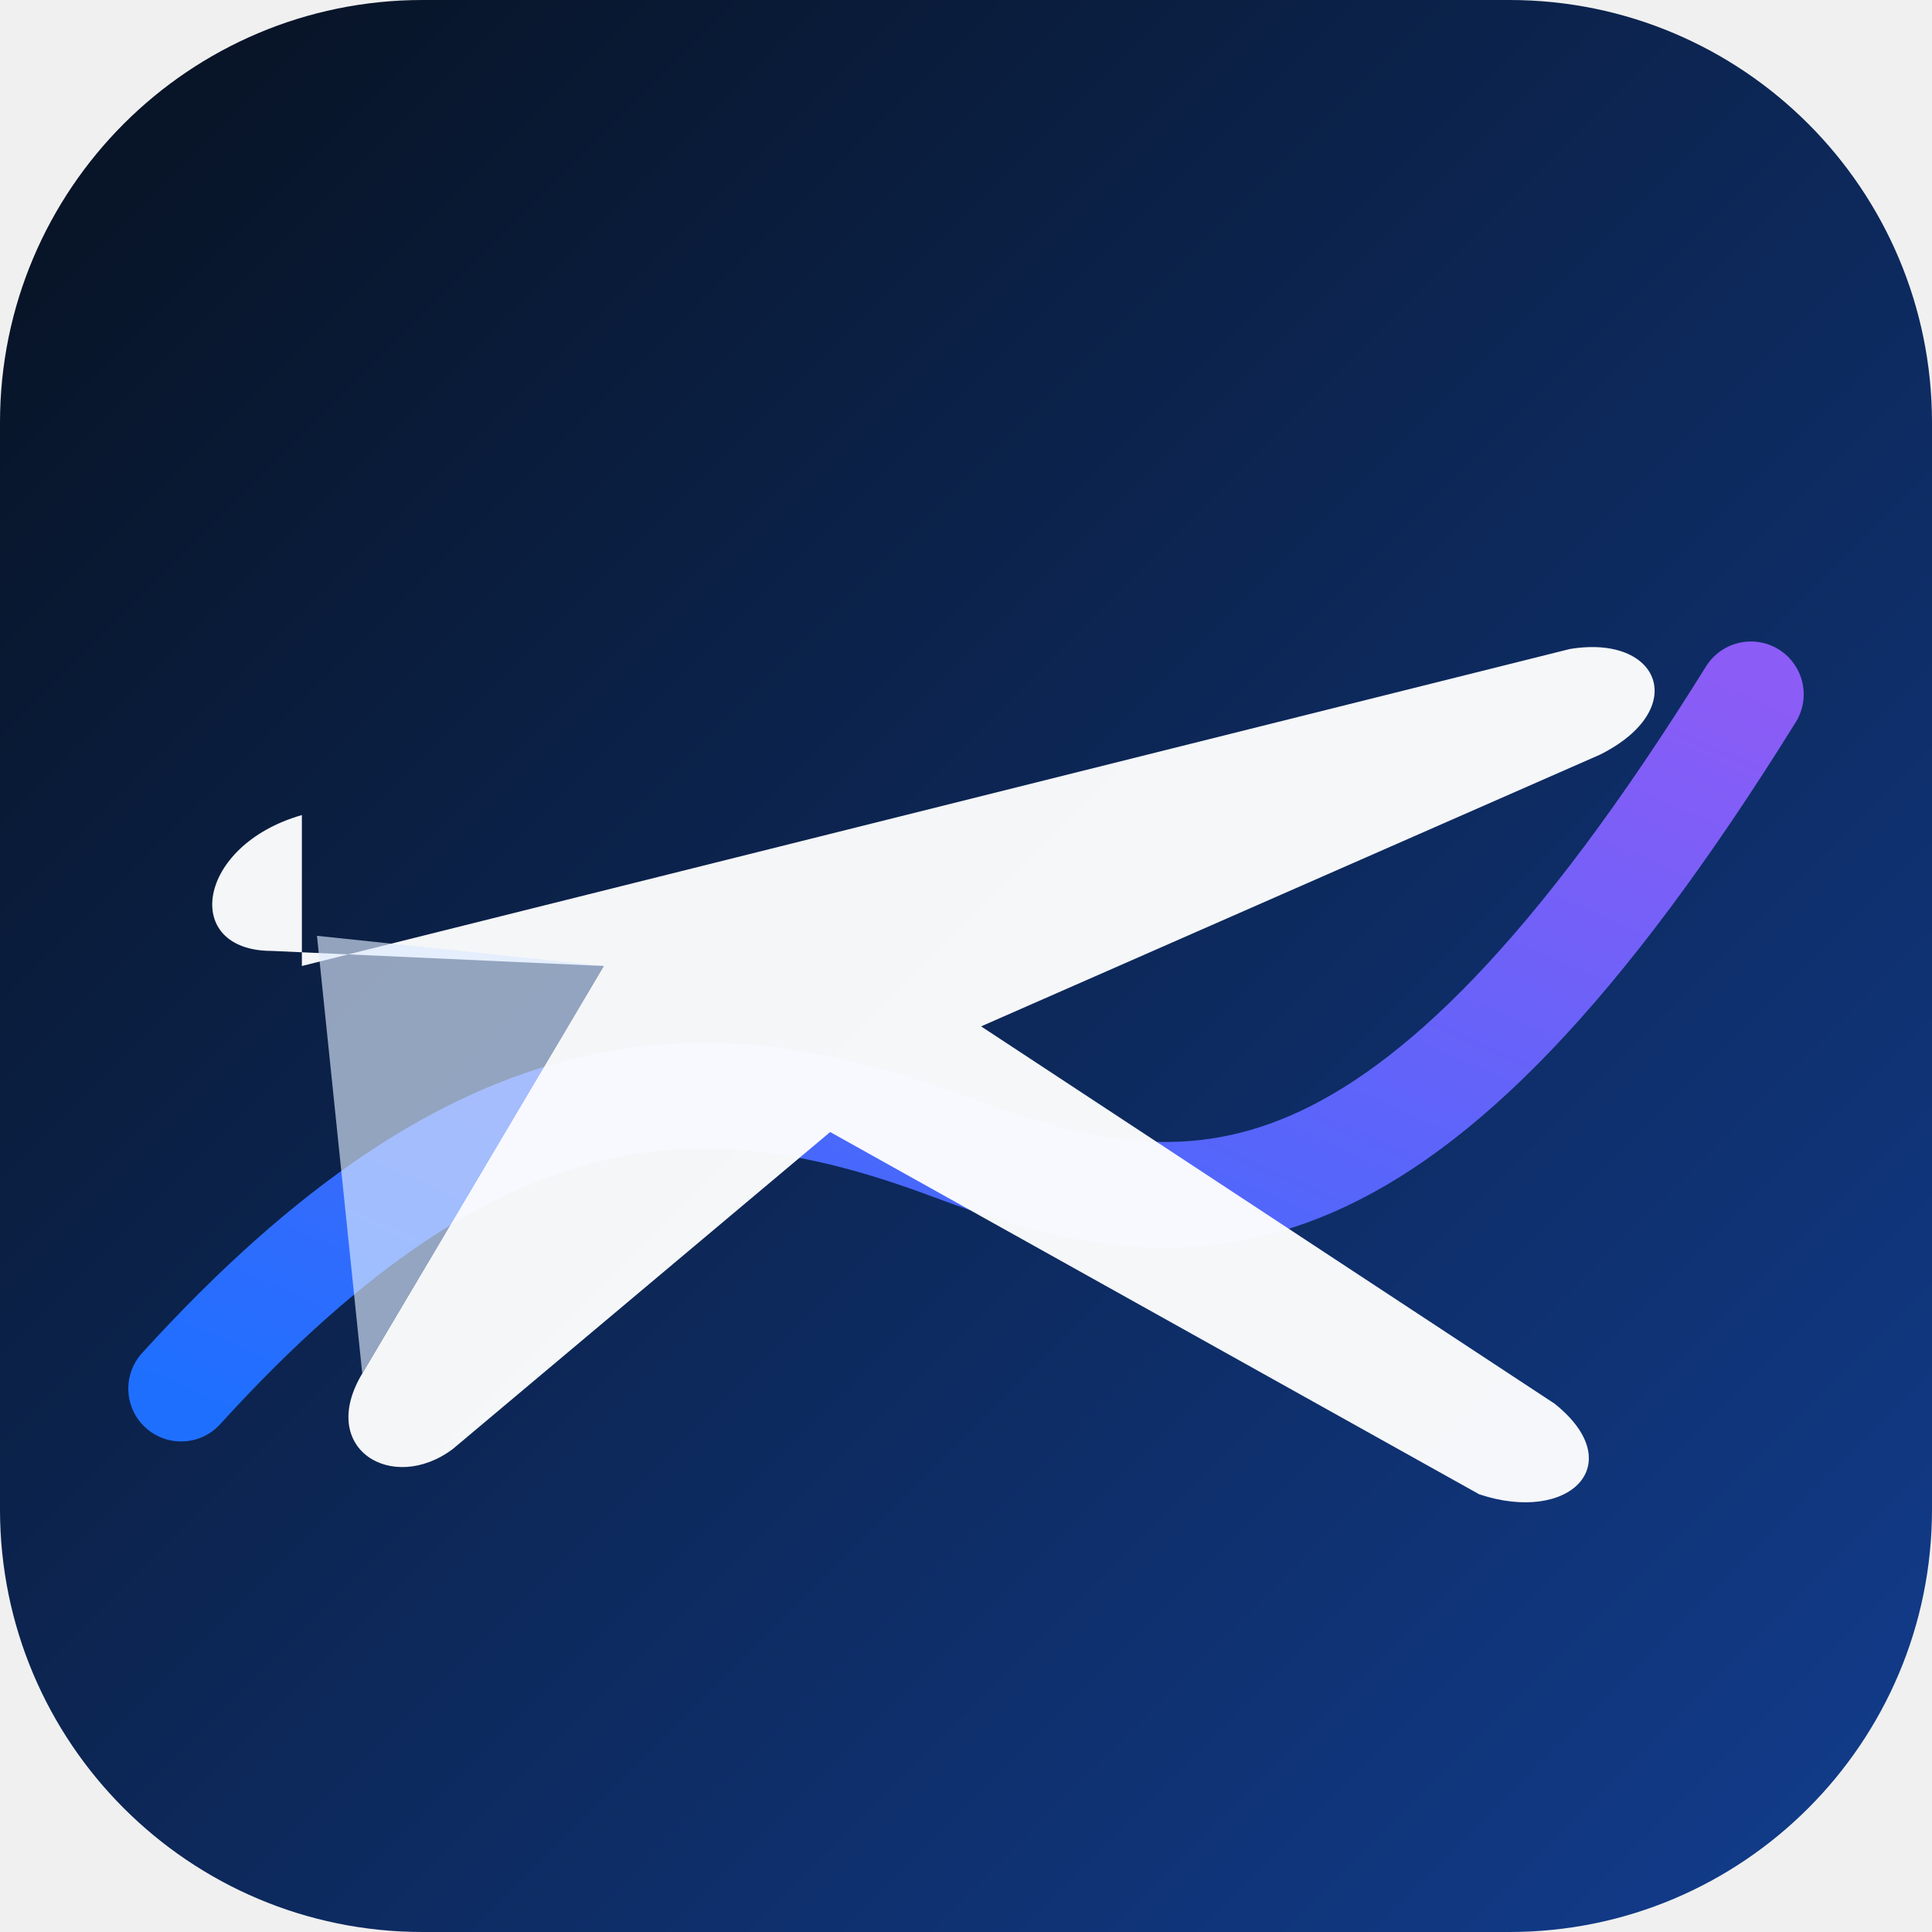
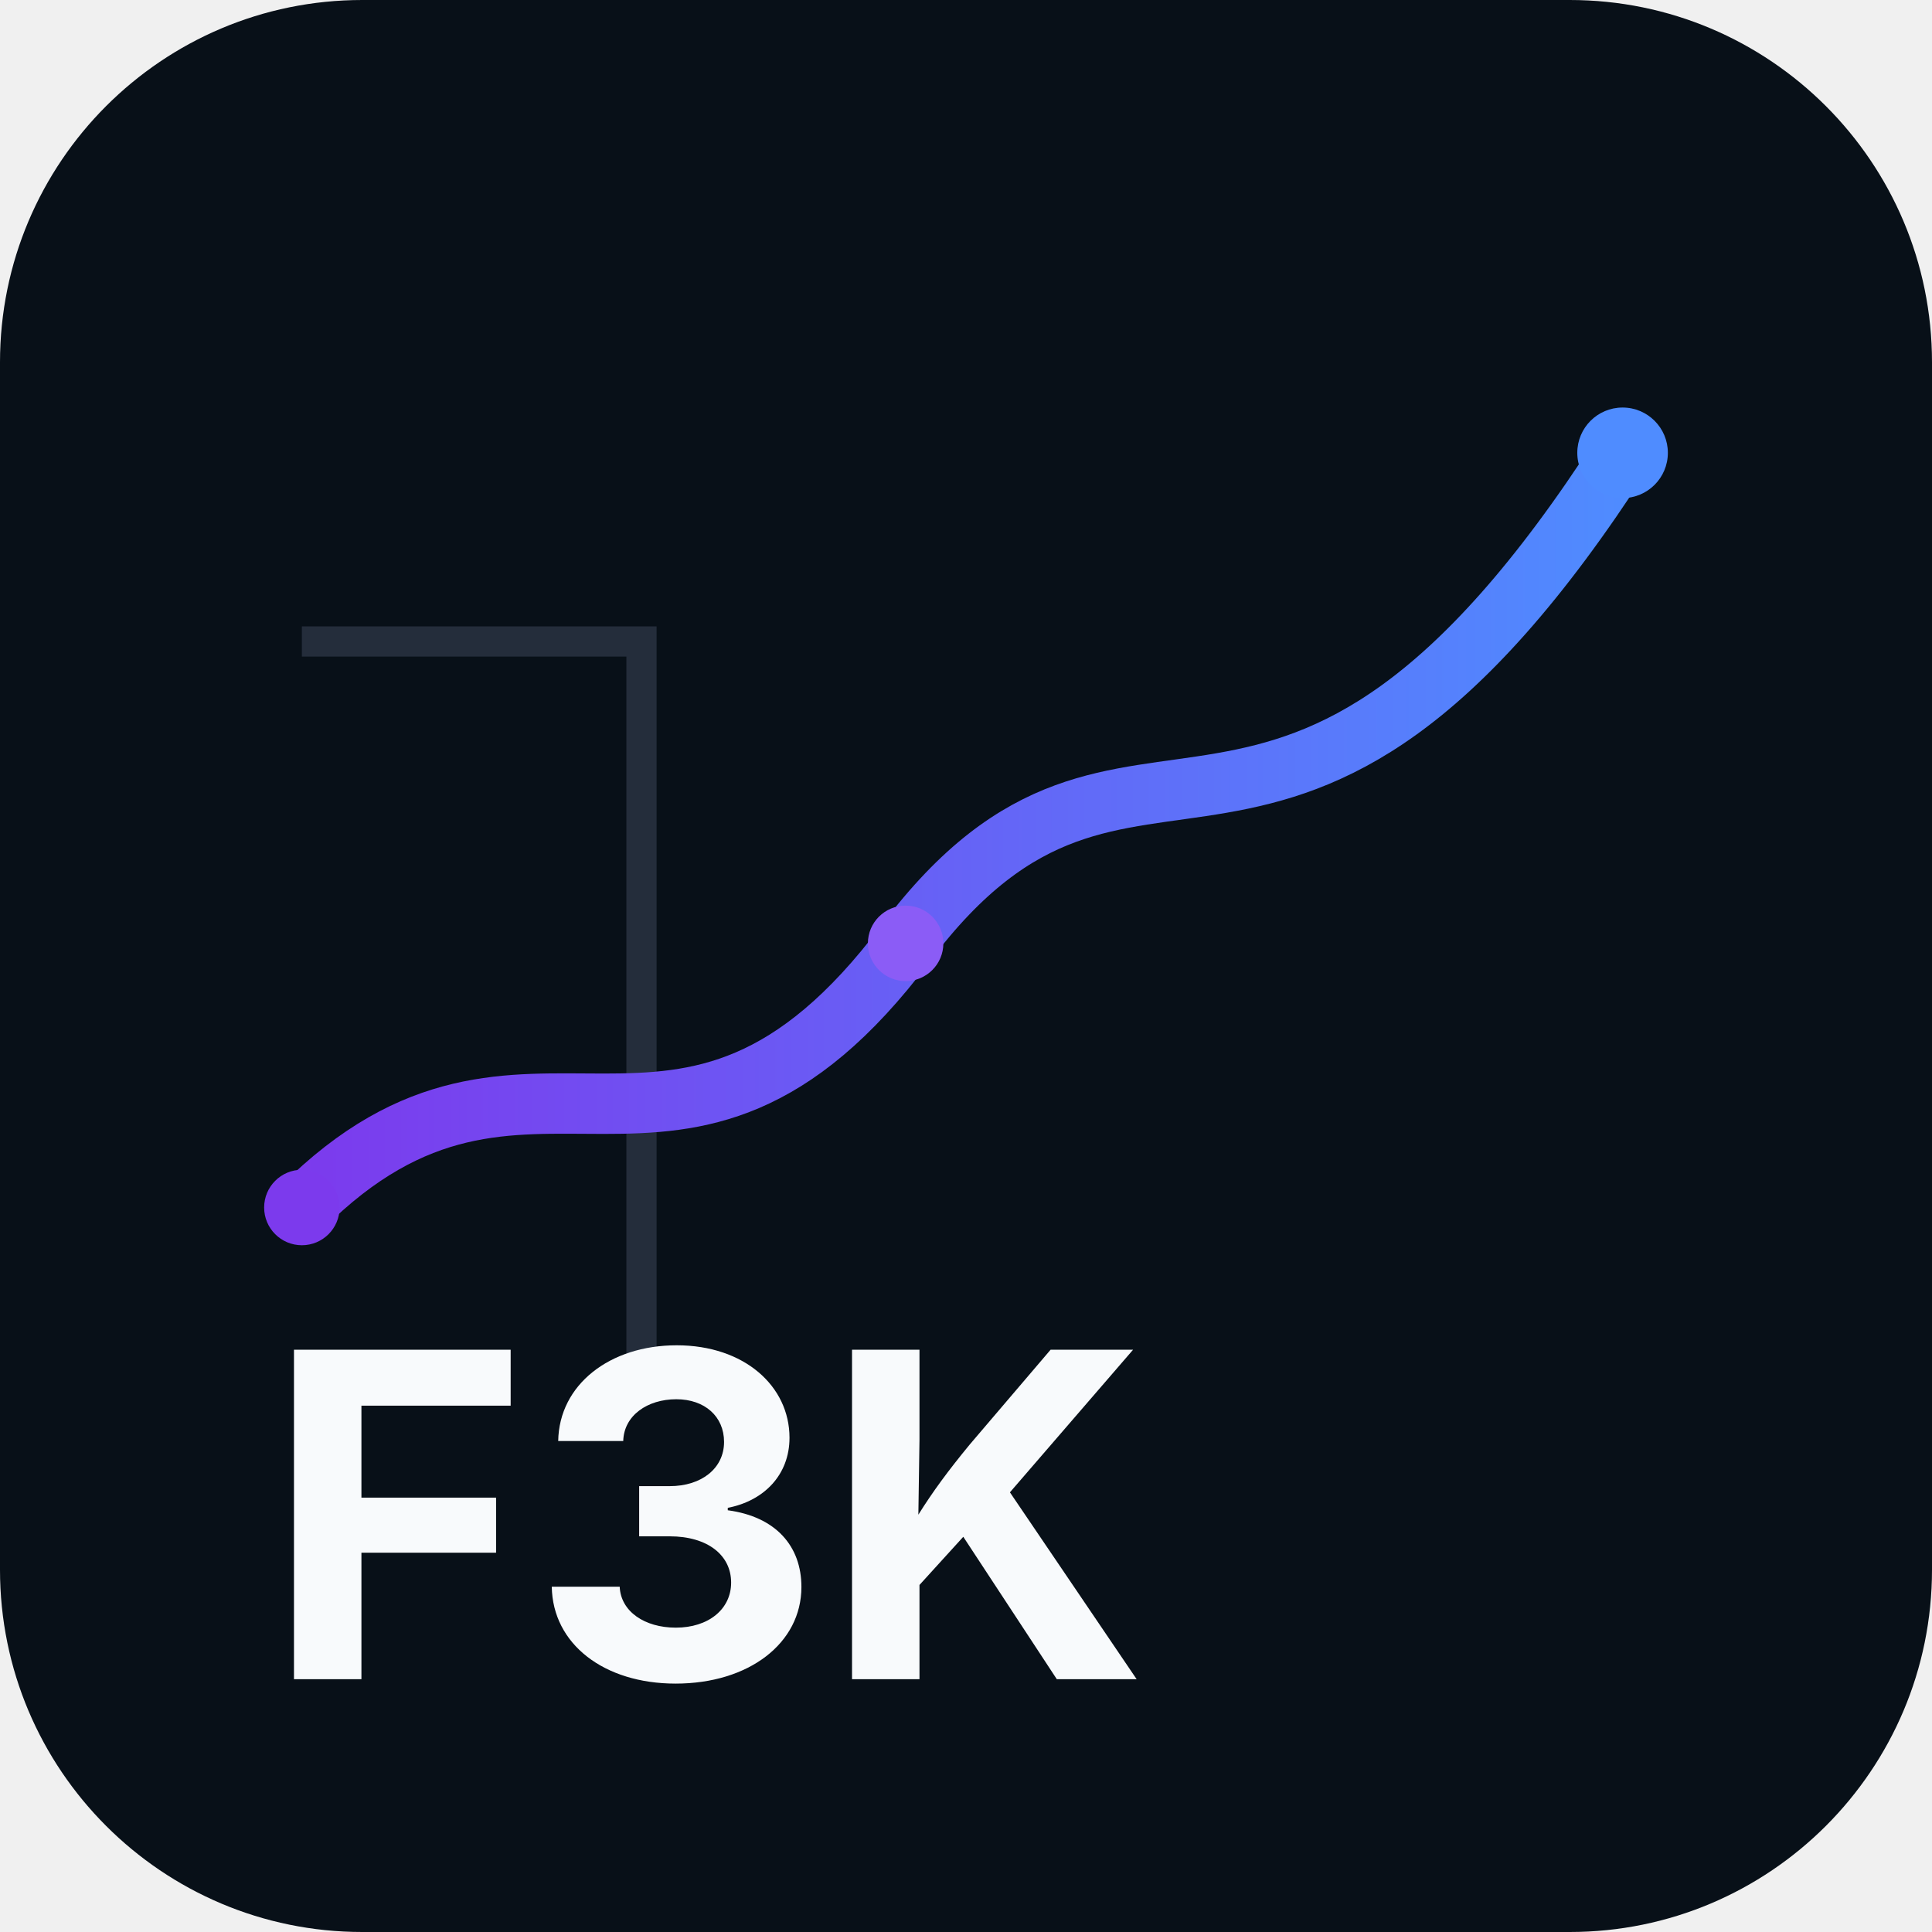
- <svg xmlns="http://www.w3.org/2000/svg" viewBox="0 0 128 128">
+ <svg xmlns="http://www.w3.org/2000/svg" viewBox="0 0 512 512">
  <defs>
-     <linearGradient id="bg" x1="0" y1="0" x2="1" y2="1">
-       <stop offset="0" stop-color="#07111f" />
-       <stop offset="1" stop-color="#123d8f" />
-     </linearGradient>
-     <linearGradient id="line" x1="0" y1="1" x2="1" y2="0">
-       <stop offset="0" stop-color="#1f6fff" />
-       <stop offset="1" stop-color="#8b5cf6" />
+     <linearGradient id="g" x1="0" x2="1">
+       <stop stop-color="#7c3aed" />
+       <stop offset="1" stop-color="#4f8cff" />
    </linearGradient>
  </defs>
-   <rect width="128" height="128" rx="28" fill="url(#bg)" />
-   <path d="M12 92c20-22 35-22 51-16s30 7 53-30" fill="none" stroke="url(#line)" stroke-width="7" stroke-linecap="round" />
-   <path d="M20 64l84-21c6-1 8 4 2 7L65 68l38 25c5 4 1 8-5 6L55 75 30 96c-4 3-9 0-6-5l16-27-22-1c-6 0-5-7 2-9z" fill="#fff" opacity=".96" />
-   <path d="M21 62l19 2-16 27" fill="#dbeafe" opacity=".65" />
+   <rect width="512" height="512" rx="96" fill="#081018" />
+   <path d="M80 170 L170 170 L170 360" stroke="#2b3444" stroke-width="8" fill="none" opacity="0.8" />
+   <path d="M80 320 C140 260 180 330 240 250 S340 260 430 120" stroke="url(#g)" stroke-width="16" fill="none" stroke-linecap="round" />
+   <circle cx="80" cy="320" r="10" fill="#7c3aed" />
+   <circle cx="240" cy="250" r="10" fill="#8b5cf6" />
+   <circle cx="430" cy="120" r="12" fill="#4f8cff" />
+   <text x="70" y="445" font-family="Inter,Arial,sans-serif" font-size="120" font-weight="700" fill="#f8fafc">F3K</text>
</svg>
